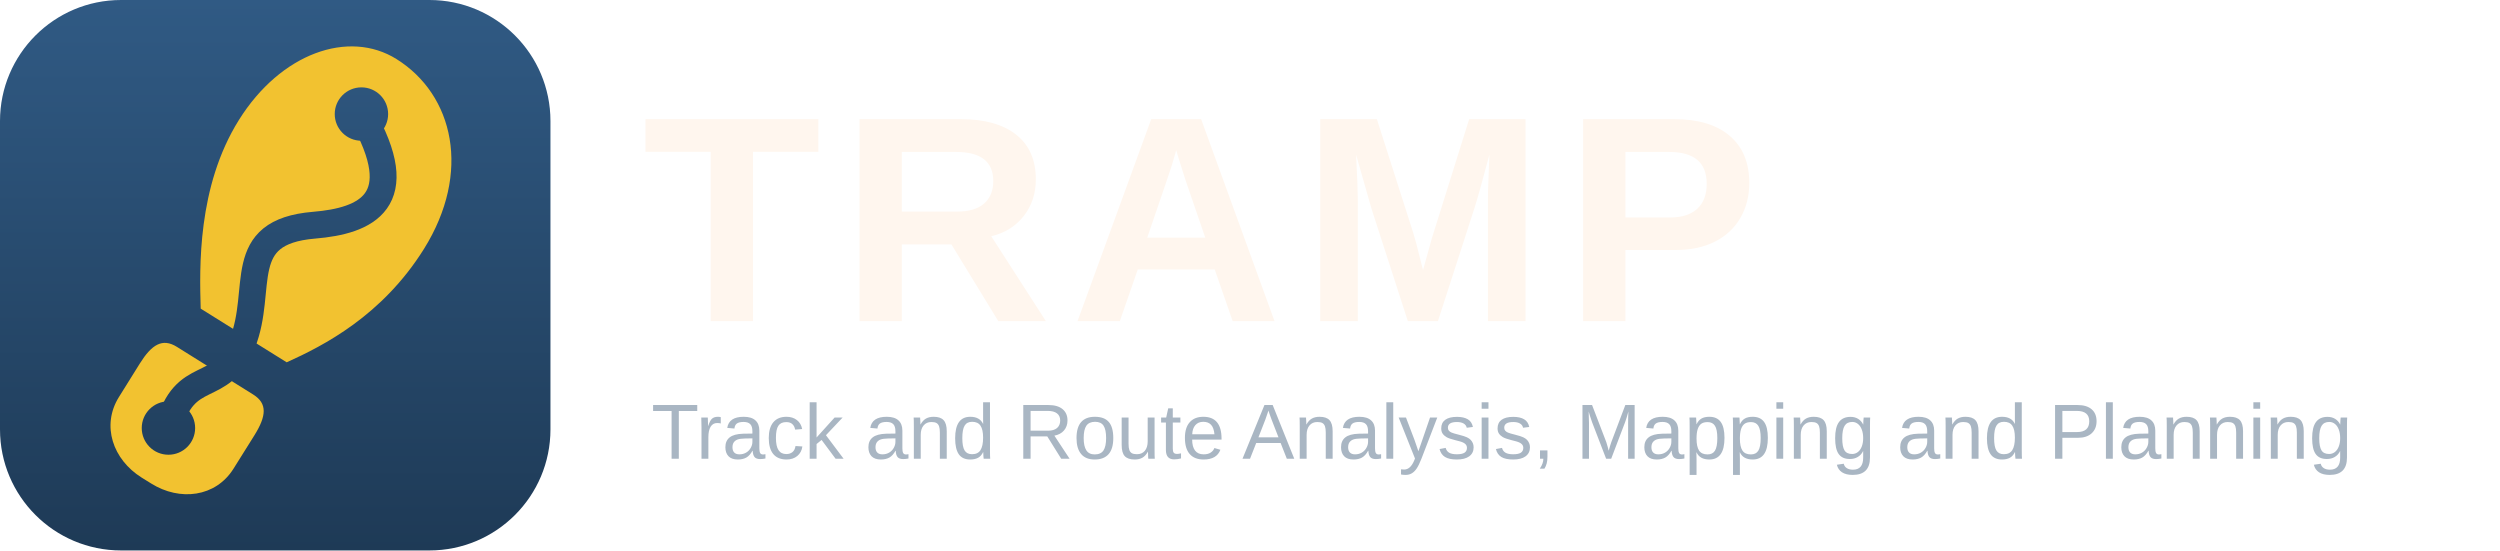
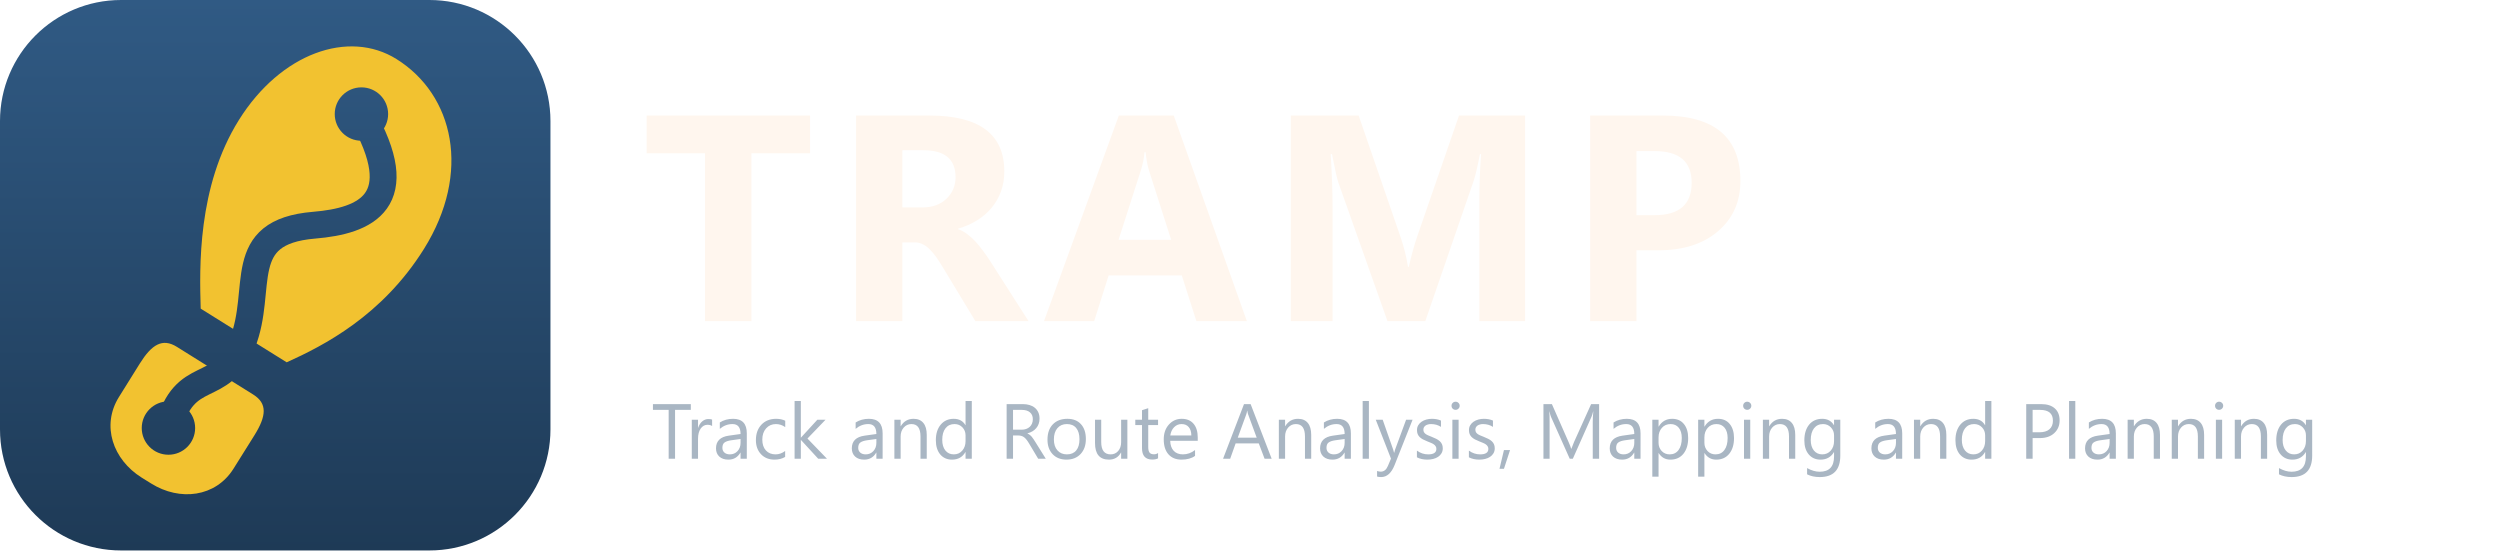
<svg xmlns="http://www.w3.org/2000/svg" viewBox="0 0 545 120" width="545" height="120">
  <g transform="scale(1.2)">
    <defs>
      <linearGradient id="tile" gradientUnits="userSpaceOnUse" x1="0" y1="0" x2="0" y2="100">
        <stop offset="0" stop-color="#305a84" />
        <stop offset="1" stop-color="#1e3a56" />
      </linearGradient>
    </defs>
    <rect width="100" height="100" rx="22" fill="url(#tile)" />
    <path d="M72.03 10.73C82.44 17.24 85.69 31.34 77.02 45.22C69.43 57.36 58.8 62.79 52.08 65.82L36.46 56.07C36.25 48.69 35.81 33.94 43.4 21.8C50.99 9.65 63.35 5.31 72.03 10.73ZM32.13 63.01L46.01 71.68C48.61 73.31 48.39 75.59 46.23 79.06L42.43 85.13C39.18 90.33 32.67 91.09 27.47 87.84L25.73 86.76C20.52 83.5 18.36 77.32 21.61 72.12L25.4 66.04C27.57 62.57 29.52 61.38 32.13 63.01Z" fill="#f2c230" />
    <path d="M30.6 77.76C33.54 66.51 40.17 71.98 44.02 62.36C47.99 52.45 42.38 42.13 57.07 40.91C66.44 40.13 74.79 36.59 65.66 20.72" fill="none" stroke="url(#tile)" stroke-width="4.88" stroke-linecap="round" />
    <circle cx="30.6" cy="77.76" r="4.85" fill="url(#tile)" />
    <circle cx="65.66" cy="20.72" r="4.85" fill="url(#tile)" />
  </g>
-   <text x="140" y="70" font-size="64" font-weight="700" letter-spacing="4" fill="#fff6ee" font-family="'Segoe UI', 'Helvetica Neue', Arial, sans-serif">TRAMP</text>
-   <text x="142" y="100" font-size="17" fill="#a9b6c3" font-family="'Segoe UI', 'Helvetica Neue', Arial, sans-serif">Track and Route Analysis, Mapping and Planning</text>
+   <path d="M 176.594,33.406 H 163.813 V 70 h -10.125 V 33.406 H 140.969 V 25.188 h 35.625 z M 224.219,70 H 212.625 l -6.969,-11.531 q -0.781,-1.313 -1.5,-2.344 -0.719,-1.031 -1.469,-1.75 -0.719,-0.75 -1.531,-1.125 -0.781,-0.406 -1.719,-0.406 h -2.719 V 70 H 186.625 V 25.188 h 16 q 16.313,0 16.313,12.188 0,2.344 -0.719,4.344 -0.719,1.969 -2.031,3.563 -1.313,1.594 -3.188,2.75 -1.844,1.156 -4.125,1.813 v 0.125 q 1,0.313 1.938,1.031 0.938,0.688 1.813,1.625 0.875,0.938 1.656,2.031 0.813,1.063 1.469,2.094 z m -27.5,-37.25 v 12.469 h 4.375 q 3.25,0 5.219,-1.875 2,-1.906 2,-4.719 0,-5.875 -7.031,-5.875 z M 271.813,70 h -11 L 257.625,60.031 H 241.688 L 238.531,70 h -10.938 l 16.313,-44.813 H 255.875 Z m -16.5,-17.719 -4.813,-15.063 q -0.531,-1.688 -0.75,-4.031 h -0.25 q -0.156,1.969 -0.781,3.906 l -4.875,15.188 z M 332.469,70 H 322.5 V 43.188 q 0,-4.344 0.375,-9.594 h -0.25 q -0.781,4.125 -1.406,5.938 L 310.719,70 h -8.25 l -10.688,-30.156 q -0.438,-1.219 -1.406,-6.25 h -0.281 q 0.406,6.625 0.406,11.625 V 70 h -9.094 V 25.188 h 14.781 l 9.156,26.563 q 1.094,3.188 1.594,6.406 h 0.188 q 0.844,-3.719 1.781,-6.469 l 9.156,-26.5 h 14.406 z M 356.75,54.563 V 70 H 346.656 V 25.188 h 15.813 q 16.938,0 16.938,14.281 0,6.75 -4.875,10.938 -4.844,4.156 -12.969,4.156 z m 0,-21.625 v 13.969 h 3.969 q 8.063,0 8.063,-7.063 0,-6.906 -8.063,-6.906 z" fill="#fff6ee" />
+   <path d="m 150.6,89.358 h -3.437 V 100 h -1.395 V 89.358 h -3.428 V 88.097 h 8.259 z m 4.64,3.52 q -0.357,-0.274 -1.029,-0.274 -0.872,0 -1.461,0.822 -0.581,0.822 -0.581,2.241 V 100 h -1.361 v -8.5 h 1.361 v 1.751 h 0.033 q 0.291,-0.896 0.888,-1.395 0.598,-0.506 1.336,-0.506 0.531,0 0.813,0.116 z M 162.802,100 h -1.361 v -1.328 h -0.033 q -0.888,1.527 -2.615,1.527 -1.27,0 -1.992,-0.672 -0.714,-0.672 -0.714,-1.785 0,-2.382 2.806,-2.772 l 2.548,-0.357 q 0,-2.167 -1.751,-2.167 -1.536,0 -2.772,1.046 v -1.395 q 1.253,-0.797 2.889,-0.797 2.997,0 2.997,3.171 z m -1.361,-4.3 -2.05,0.282 q -0.946,0.133 -1.428,0.473 -0.481,0.332 -0.481,1.187 0,0.623 0.44,1.021 0.448,0.39 1.187,0.39 1.013,0 1.668,-0.706 0.664,-0.714 0.664,-1.801 z m 9.72,3.91 q -0.979,0.589 -2.324,0.589 -1.818,0 -2.938,-1.179 -1.112,-1.187 -1.112,-3.071 0,-2.1 1.204,-3.37 1.204,-1.278 3.212,-1.278 1.121,0 1.976,0.415 v 1.395 q -0.946,-0.664 -2.025,-0.664 -1.303,0 -2.142,0.938 -0.83,0.93 -0.83,2.449 0,1.494 0.78,2.357 0.789,0.863 2.108,0.863 1.112,0 2.092,-0.739 z M 180.275,100 h -1.909 l -3.752,-4.084 h -0.033 V 100 h -1.361 V 87.416 h 1.361 v 7.977 h 0.033 L 178.183,91.5 h 1.785 l -3.943,4.101 z m 12.136,0 h -1.361 v -1.328 h -0.033 q -0.888,1.527 -2.615,1.527 -1.27,0 -1.992,-0.672 -0.714,-0.672 -0.714,-1.785 0,-2.382 2.806,-2.772 l 2.548,-0.357 q 0,-2.167 -1.751,-2.167 -1.536,0 -2.772,1.046 v -1.395 q 1.253,-0.797 2.889,-0.797 2.997,0 2.997,3.171 z m -1.361,-4.3 -2.05,0.282 q -0.946,0.133 -1.428,0.473 -0.481,0.332 -0.481,1.187 0,0.623 0.44,1.021 0.448,0.39 1.187,0.39 1.013,0 1.668,-0.706 0.664,-0.714 0.664,-1.801 z M 202.031,100 h -1.361 v -4.848 q 0,-2.706 -1.976,-2.706 -1.021,0 -1.693,0.772 -0.664,0.764 -0.664,1.934 V 100 h -1.361 v -8.5 h 1.361 v 1.411 h 0.033 q 0.963,-1.61 2.789,-1.61 1.395,0 2.133,0.905 0.739,0.896 0.739,2.598 z m 9.82,0 h -1.361 v -1.444 h -0.033 q -0.946,1.644 -2.922,1.644 -1.602,0 -2.565,-1.137 -0.955,-1.146 -0.955,-3.113 0,-2.108 1.063,-3.378 1.063,-1.27 2.831,-1.27 1.751,0 2.548,1.378 h 0.033 v -5.263 h 1.361 z m -1.361,-3.843 V 94.903 q 0,-1.029 -0.681,-1.743 -0.681,-0.714 -1.727,-0.714 -1.245,0 -1.959,0.913 -0.714,0.913 -0.714,2.523 0,1.469 0.681,2.324 0.689,0.847 1.843,0.847 1.137,0 1.843,-0.822 0.714,-0.822 0.714,-2.075 z M 227.979,100 h -1.66 l -1.992,-3.337 q -0.274,-0.465 -0.531,-0.789 -0.257,-0.332 -0.531,-0.54 -0.266,-0.208 -0.581,-0.299 -0.307,-0.1 -0.697,-0.1 h -1.146 V 100 h -1.395 V 88.097 h 3.553 q 0.78,0 1.436,0.199 0.664,0.191 1.146,0.589 0.49,0.398 0.764,0.996 0.274,0.589 0.274,1.386 0,0.623 -0.191,1.146 -0.183,0.515 -0.531,0.921 -0.34,0.407 -0.83,0.697 -0.481,0.282 -1.087,0.44 v 0.033 q 0.299,0.133 0.515,0.307 0.224,0.166 0.423,0.398 0.199,0.232 0.39,0.531 0.199,0.291 0.44,0.681 z m -7.139,-10.642 v 4.316 h 1.893 q 0.523,0 0.963,-0.158 0.448,-0.158 0.772,-0.448 0.324,-0.299 0.506,-0.722 0.183,-0.432 0.183,-0.963 0,-0.955 -0.623,-1.486 -0.614,-0.54 -1.785,-0.54 z m 11.646,10.841 q -1.884,0 -3.013,-1.187 -1.121,-1.195 -1.121,-3.163 0,-2.142 1.17,-3.345 1.17,-1.204 3.163,-1.204 1.901,0 2.963,1.17 1.071,1.17 1.071,3.246 0,2.034 -1.154,3.262 -1.146,1.22 -3.08,1.22 z m 0.1,-7.753 q -1.312,0 -2.075,0.896 -0.764,0.888 -0.764,2.457 0,1.511 0.772,2.382 0.772,0.872 2.067,0.872 1.32,0 2.025,-0.855 0.714,-0.855 0.714,-2.432 0,-1.594 -0.714,-2.457 -0.706,-0.863 -2.025,-0.863 z M 245.768,100 h -1.361 v -1.345 h -0.033 q -0.847,1.544 -2.623,1.544 -3.038,0 -3.038,-3.619 V 91.5 h 1.353 v 4.864 q 0,2.689 2.059,2.689 0.996,0 1.635,-0.73 0.647,-0.739 0.647,-1.926 V 91.5 h 1.361 z m 6.69,-0.083 q -0.481,0.266 -1.27,0.266 -2.233,0 -2.233,-2.49 v -5.03 h -1.461 V 91.5 h 1.461 v -2.075 l 1.361,-0.44 V 91.5 h 2.142 v 1.162 h -2.142 v 4.79 q 0,0.855 0.291,1.22 0.291,0.365 0.963,0.365 0.515,0 0.888,-0.282 z m 8.649,-3.827 h -6.001 q 0.033,1.419 0.764,2.191 0.73,0.772 2.009,0.772 1.436,0 2.64,-0.946 v 1.278 q -1.121,0.813 -2.963,0.813 -1.801,0 -2.831,-1.154 -1.029,-1.162 -1.029,-3.262 0,-1.984 1.121,-3.229 1.129,-1.253 2.797,-1.253 1.668,0 2.582,1.079 0.913,1.079 0.913,2.997 z m -1.395,-1.154 q -0.008,-1.179 -0.573,-1.834 -0.556,-0.656 -1.552,-0.656 -0.963,0 -1.635,0.689 -0.672,0.689 -0.83,1.801 z M 277.22,100 h -1.544 l -1.262,-3.337 h -5.047 L 268.18,100 h -1.552 l 4.565,-11.903 h 1.444 z m -3.262,-4.59 -1.868,-5.072 q -0.091,-0.249 -0.183,-0.797 h -0.033 q -0.083,0.506 -0.191,0.797 l -1.851,5.072 z M 285.844,100 h -1.361 v -4.848 q 0,-2.706 -1.976,-2.706 -1.021,0 -1.693,0.772 -0.664,0.764 -0.664,1.934 V 100 h -1.361 v -8.5 h 1.361 v 1.411 h 0.033 q 0.963,-1.61 2.789,-1.61 1.395,0 2.133,0.905 0.739,0.896 0.739,2.598 z m 8.649,0 h -1.361 v -1.328 h -0.033 q -0.888,1.527 -2.615,1.527 -1.27,0 -1.992,-0.672 -0.714,-0.672 -0.714,-1.785 0,-2.382 2.806,-2.772 l 2.548,-0.357 q 0,-2.167 -1.751,-2.167 -1.536,0 -2.772,1.046 v -1.395 q 1.253,-0.797 2.889,-0.797 2.997,0 2.997,3.171 z m -1.361,-4.3 -2.05,0.282 q -0.946,0.133 -1.428,0.473 -0.481,0.332 -0.481,1.187 0,0.623 0.44,1.021 0.448,0.39 1.187,0.39 1.013,0 1.668,-0.706 0.664,-0.714 0.664,-1.801 z M 298.42,100 h -1.361 V 87.416 h 1.361 z m 9.521,-8.5 -3.91,9.861 q -1.046,2.64 -2.938,2.64 -0.531,0 -0.888,-0.108 v -1.22 q 0.44,0.149 0.805,0.149 1.029,0 1.544,-1.229 L 303.234,99.983 299.914,91.5 h 1.511 l 2.299,6.541 q 0.042,0.125 0.174,0.647 h 0.05 q 0.042,-0.199 0.166,-0.631 L 306.53,91.5 Z m 0.946,8.193 v -1.461 q 1.112,0.822 2.449,0.822 1.793,0 1.793,-1.195 0,-0.34 -0.158,-0.573 -0.149,-0.241 -0.415,-0.423 -0.257,-0.183 -0.614,-0.324 -0.349,-0.149 -0.755,-0.307 -0.564,-0.224 -0.996,-0.448 -0.423,-0.232 -0.714,-0.515 -0.282,-0.291 -0.432,-0.656 -0.141,-0.365 -0.141,-0.855 0,-0.598 0.274,-1.054 0.274,-0.465 0.73,-0.772 0.457,-0.315 1.038,-0.473 0.589,-0.158 1.212,-0.158 1.104,0 1.976,0.382 v 1.378 q -0.938,-0.614 -2.158,-0.614 -0.382,0 -0.689,0.091 -0.307,0.083 -0.531,0.241 -0.216,0.158 -0.34,0.382 -0.116,0.216 -0.116,0.481 0,0.332 0.116,0.556 0.125,0.224 0.357,0.398 0.232,0.174 0.564,0.315 0.332,0.141 0.755,0.307 0.564,0.216 1.013,0.448 0.448,0.224 0.764,0.515 0.315,0.282 0.481,0.656 0.174,0.374 0.174,0.888 0,0.631 -0.282,1.096 -0.274,0.465 -0.739,0.772 -0.465,0.307 -1.071,0.457 -0.606,0.149 -1.27,0.149 -1.312,0 -2.274,-0.506 z m 8.425,-10.351 q -0.365,0 -0.623,-0.249 -0.257,-0.249 -0.257,-0.631 0,-0.382 0.257,-0.631 0.257,-0.257 0.623,-0.257 0.374,0 0.631,0.257 0.266,0.249 0.266,0.631 0,0.365 -0.266,0.623 -0.257,0.257 -0.631,0.257 z M 317.977,100 h -1.361 v -8.5 h 1.361 z m 2.241,-0.307 v -1.461 q 1.112,0.822 2.449,0.822 1.793,0 1.793,-1.195 0,-0.34 -0.158,-0.573 -0.149,-0.241 -0.415,-0.423 -0.257,-0.183 -0.614,-0.324 -0.349,-0.149 -0.755,-0.307 -0.564,-0.224 -0.996,-0.448 -0.423,-0.232 -0.714,-0.515 -0.282,-0.291 -0.432,-0.656 -0.141,-0.365 -0.141,-0.855 0,-0.598 0.274,-1.054 0.274,-0.465 0.73,-0.772 0.457,-0.315 1.038,-0.473 0.589,-0.158 1.212,-0.158 1.104,0 1.976,0.382 v 1.378 q -0.938,-0.614 -2.158,-0.614 -0.382,0 -0.689,0.091 -0.307,0.083 -0.531,0.241 -0.216,0.158 -0.34,0.382 -0.116,0.216 -0.116,0.481 0,0.332 0.116,0.556 0.125,0.224 0.357,0.398 0.232,0.174 0.564,0.315 0.332,0.141 0.755,0.307 0.564,0.216 1.013,0.448 0.448,0.224 0.764,0.515 0.315,0.282 0.481,0.656 0.174,0.374 0.174,0.888 0,0.631 -0.282,1.096 -0.274,0.465 -0.739,0.772 -0.465,0.307 -1.071,0.457 -0.606,0.149 -1.27,0.149 -1.312,0 -2.274,-0.506 z m 8.973,-1.585 -1.328,4.084 h -0.971 l 0.971,-4.084 z M 348.606,100 h -1.386 v -7.985 q 0,-0.946 0.116,-2.316 h -0.033 q -0.199,0.805 -0.357,1.154 L 342.879,100 h -0.681 l -4.059,-9.081 q -0.174,-0.398 -0.357,-1.22 h -0.033 q 0.066,0.714 0.066,2.333 V 100 H 336.471 V 88.097 h 1.843 l 3.652,8.301 q 0.423,0.955 0.548,1.428 h 0.05 q 0.357,-0.979 0.573,-1.461 l 3.727,-8.268 h 1.743 z m 9.031,0 h -1.361 v -1.328 h -0.033 q -0.888,1.527 -2.615,1.527 -1.27,0 -1.992,-0.672 -0.714,-0.672 -0.714,-1.785 0,-2.382 2.806,-2.772 l 2.548,-0.357 q 0,-2.167 -1.751,-2.167 -1.536,0 -2.772,1.046 v -1.395 q 1.253,-0.797 2.889,-0.797 2.997,0 2.997,3.171 z m -1.361,-4.3 -2.05,0.282 q -0.946,0.133 -1.428,0.473 -0.481,0.332 -0.481,1.187 0,0.623 0.44,1.021 0.448,0.39 1.187,0.39 1.013,0 1.668,-0.706 0.664,-0.714 0.664,-1.801 z m 5.321,3.071 h -0.033 v 5.138 h -1.361 V 91.5 h 1.361 v 1.494 h 0.033 q 1.004,-1.693 2.938,-1.693 1.644,0 2.565,1.146 0.921,1.137 0.921,3.055 0,2.133 -1.038,3.42 -1.038,1.278 -2.839,1.278 -1.652,0 -2.548,-1.428 z m -0.033,-3.428 v 1.187 q 0,1.054 0.681,1.793 0.689,0.73 1.743,0.73 1.237,0 1.934,-0.946 0.706,-0.946 0.706,-2.631 0,-1.419 -0.656,-2.225 -0.656,-0.805 -1.776,-0.805 -1.187,0 -1.909,0.83 -0.722,0.822 -0.722,2.067 z m 10.027,3.428 h -0.033 v 5.138 h -1.361 V 91.5 h 1.361 v 1.494 h 0.033 q 1.004,-1.693 2.938,-1.693 1.644,0 2.565,1.146 0.921,1.137 0.921,3.055 0,2.133 -1.038,3.42 -1.038,1.278 -2.839,1.278 -1.652,0 -2.548,-1.428 z m -0.033,-3.428 v 1.187 q 0,1.054 0.681,1.793 0.689,0.73 1.743,0.73 1.237,0 1.934,-0.946 0.706,-0.946 0.706,-2.631 0,-1.419 -0.656,-2.225 -0.656,-0.805 -1.776,-0.805 -1.187,0 -1.909,0.83 -0.722,0.822 -0.722,2.067 z m 9.33,-6.001 q -0.365,0 -0.623,-0.249 -0.257,-0.249 -0.257,-0.631 0,-0.382 0.257,-0.631 0.257,-0.257 0.623,-0.257 0.374,0 0.631,0.257 0.266,0.249 0.266,0.631 0,0.365 -0.266,0.623 -0.257,0.257 -0.631,0.257 z M 381.552,100 h -1.361 v -8.5 h 1.361 z m 9.812,0 h -1.361 v -4.848 q 0,-2.706 -1.976,-2.706 -1.021,0 -1.693,0.772 -0.664,0.764 -0.664,1.934 V 100 h -1.361 v -8.5 h 1.361 v 1.411 h 0.033 q 0.963,-1.61 2.789,-1.61 1.395,0 2.133,0.905 0.739,0.896 0.739,2.598 z m 9.82,-0.681 q 0,4.682 -4.482,4.682 -1.577,0 -2.756,-0.598 v -1.361 q 1.436,0.797 2.739,0.797 3.138,0 3.138,-3.337 v -0.93 h -0.033 q -0.971,1.627 -2.922,1.627 -1.585,0 -2.557,-1.129 -0.963,-1.137 -0.963,-3.046 0,-2.167 1.038,-3.445 1.046,-1.278 2.855,-1.278 1.718,0 2.548,1.378 h 0.033 V 91.5 h 1.361 z m -1.361,-3.163 V 94.903 q 0,-1.013 -0.689,-1.735 -0.681,-0.722 -1.702,-0.722 -1.262,0 -1.976,0.921 -0.714,0.913 -0.714,2.565 0,1.419 0.681,2.274 0.689,0.847 1.818,0.847 1.146,0 1.859,-0.813 0.722,-0.813 0.722,-2.083 z M 414.681,100 h -1.361 v -1.328 h -0.033 q -0.888,1.527 -2.615,1.527 -1.27,0 -1.992,-0.672 -0.714,-0.672 -0.714,-1.785 0,-2.382 2.806,-2.772 l 2.548,-0.357 q 0,-2.167 -1.751,-2.167 -1.536,0 -2.772,1.046 v -1.395 q 1.253,-0.797 2.889,-0.797 2.997,0 2.997,3.171 z m -1.361,-4.3 -2.05,0.282 q -0.946,0.133 -1.428,0.473 -0.481,0.332 -0.481,1.187 0,0.623 0.44,1.021 0.448,0.39 1.187,0.39 1.013,0 1.668,-0.706 0.664,-0.714 0.664,-1.801 z M 424.301,100 h -1.361 v -4.848 q 0,-2.706 -1.976,-2.706 -1.021,0 -1.693,0.772 -0.664,0.764 -0.664,1.934 V 100 h -1.361 v -8.5 h 1.361 v 1.411 h 0.033 q 0.963,-1.61 2.789,-1.61 1.395,0 2.133,0.905 0.739,0.896 0.739,2.598 z m 9.82,0 h -1.361 v -1.444 h -0.033 q -0.946,1.644 -2.922,1.644 -1.602,0 -2.565,-1.137 -0.955,-1.146 -0.955,-3.113 0,-2.108 1.063,-3.378 1.063,-1.27 2.831,-1.27 1.751,0 2.548,1.378 h 0.033 v -5.263 h 1.361 z m -1.361,-3.843 V 94.903 q 0,-1.029 -0.681,-1.743 -0.681,-0.714 -1.727,-0.714 -1.245,0 -1.959,0.913 -0.714,0.913 -0.714,2.523 0,1.469 0.681,2.324 0.689,0.847 1.843,0.847 1.137,0 1.843,-0.822 0.714,-0.822 0.714,-2.075 z m 10.351,-0.656 V 100 h -1.395 V 88.097 h 3.271 q 1.909,0 2.955,0.93 1.054,0.93 1.054,2.623 0,1.693 -1.17,2.772 -1.162,1.079 -3.146,1.079 z m 0,-6.143 v 4.881 h 1.461 q 1.444,0 2.2,-0.656 0.764,-0.664 0.764,-1.868 0,-2.357 -2.789,-2.357 z M 452.416,100 h -1.361 V 87.416 h 1.361 z m 8.84,0 h -1.361 v -1.328 h -0.033 q -0.888,1.527 -2.615,1.527 -1.27,0 -1.992,-0.672 -0.714,-0.672 -0.714,-1.785 0,-2.382 2.806,-2.772 l 2.548,-0.357 q 0,-2.167 -1.751,-2.167 -1.536,0 -2.772,1.046 v -1.395 q 1.253,-0.797 2.889,-0.797 2.997,0 2.997,3.171 z m -1.361,-4.3 -2.05,0.282 q -0.946,0.133 -1.428,0.473 -0.481,0.332 -0.481,1.187 0,0.623 0.44,1.021 0.448,0.39 1.187,0.39 1.013,0 1.668,-0.706 0.664,-0.714 0.664,-1.801 z M 470.877,100 h -1.361 v -4.848 q 0,-2.706 -1.976,-2.706 -1.021,0 -1.693,0.772 -0.664,0.764 -0.664,1.934 V 100 h -1.361 v -8.5 h 1.361 v 1.411 h 0.033 q 0.963,-1.61 2.789,-1.61 1.395,0 2.133,0.905 0.739,0.896 0.739,2.598 z m 9.621,0 h -1.361 v -4.848 q 0,-2.706 -1.976,-2.706 -1.021,0 -1.693,0.772 -0.664,0.764 -0.664,1.934 V 100 h -1.361 v -8.5 h 1.361 v 1.411 h 0.033 q 0.963,-1.61 2.789,-1.61 1.395,0 2.133,0.905 0.739,0.896 0.739,2.598 z m 3.262,-10.658 q -0.365,0 -0.623,-0.249 -0.257,-0.249 -0.257,-0.631 0,-0.382 0.257,-0.631 0.257,-0.257 0.623,-0.257 0.374,0 0.631,0.257 0.266,0.249 0.266,0.631 0,0.365 -0.266,0.623 -0.257,0.257 -0.631,0.257 z M 484.424,100 h -1.361 v -8.5 h 1.361 z m 9.812,0 h -1.361 v -4.848 q 0,-2.706 -1.976,-2.706 -1.021,0 -1.693,0.772 -0.664,0.764 -0.664,1.934 V 100 h -1.361 v -8.5 h 1.361 v 1.411 h 0.033 q 0.963,-1.61 2.789,-1.61 1.395,0 2.133,0.905 0.739,0.896 0.739,2.598 z m 9.82,-0.681 q 0,4.682 -4.482,4.682 -1.577,0 -2.756,-0.598 v -1.361 q 1.436,0.797 2.739,0.797 3.138,0 3.138,-3.337 v -0.93 h -0.033 q -0.971,1.627 -2.922,1.627 -1.585,0 -2.557,-1.129 -0.963,-1.137 -0.963,-3.046 0,-2.167 1.038,-3.445 1.046,-1.278 2.855,-1.278 1.718,0 2.548,1.378 h 0.033 V 91.5 h 1.361 z m -1.361,-3.163 V 94.903 q 0,-1.013 -0.689,-1.735 -0.681,-0.722 -1.702,-0.722 -1.262,0 -1.976,0.921 -0.714,0.913 -0.714,2.565 0,1.419 0.681,2.274 0.689,0.847 1.818,0.847 1.146,0 1.859,-0.813 0.722,-0.813 0.722,-2.083 z" fill="#a9b6c3" />
</svg>
